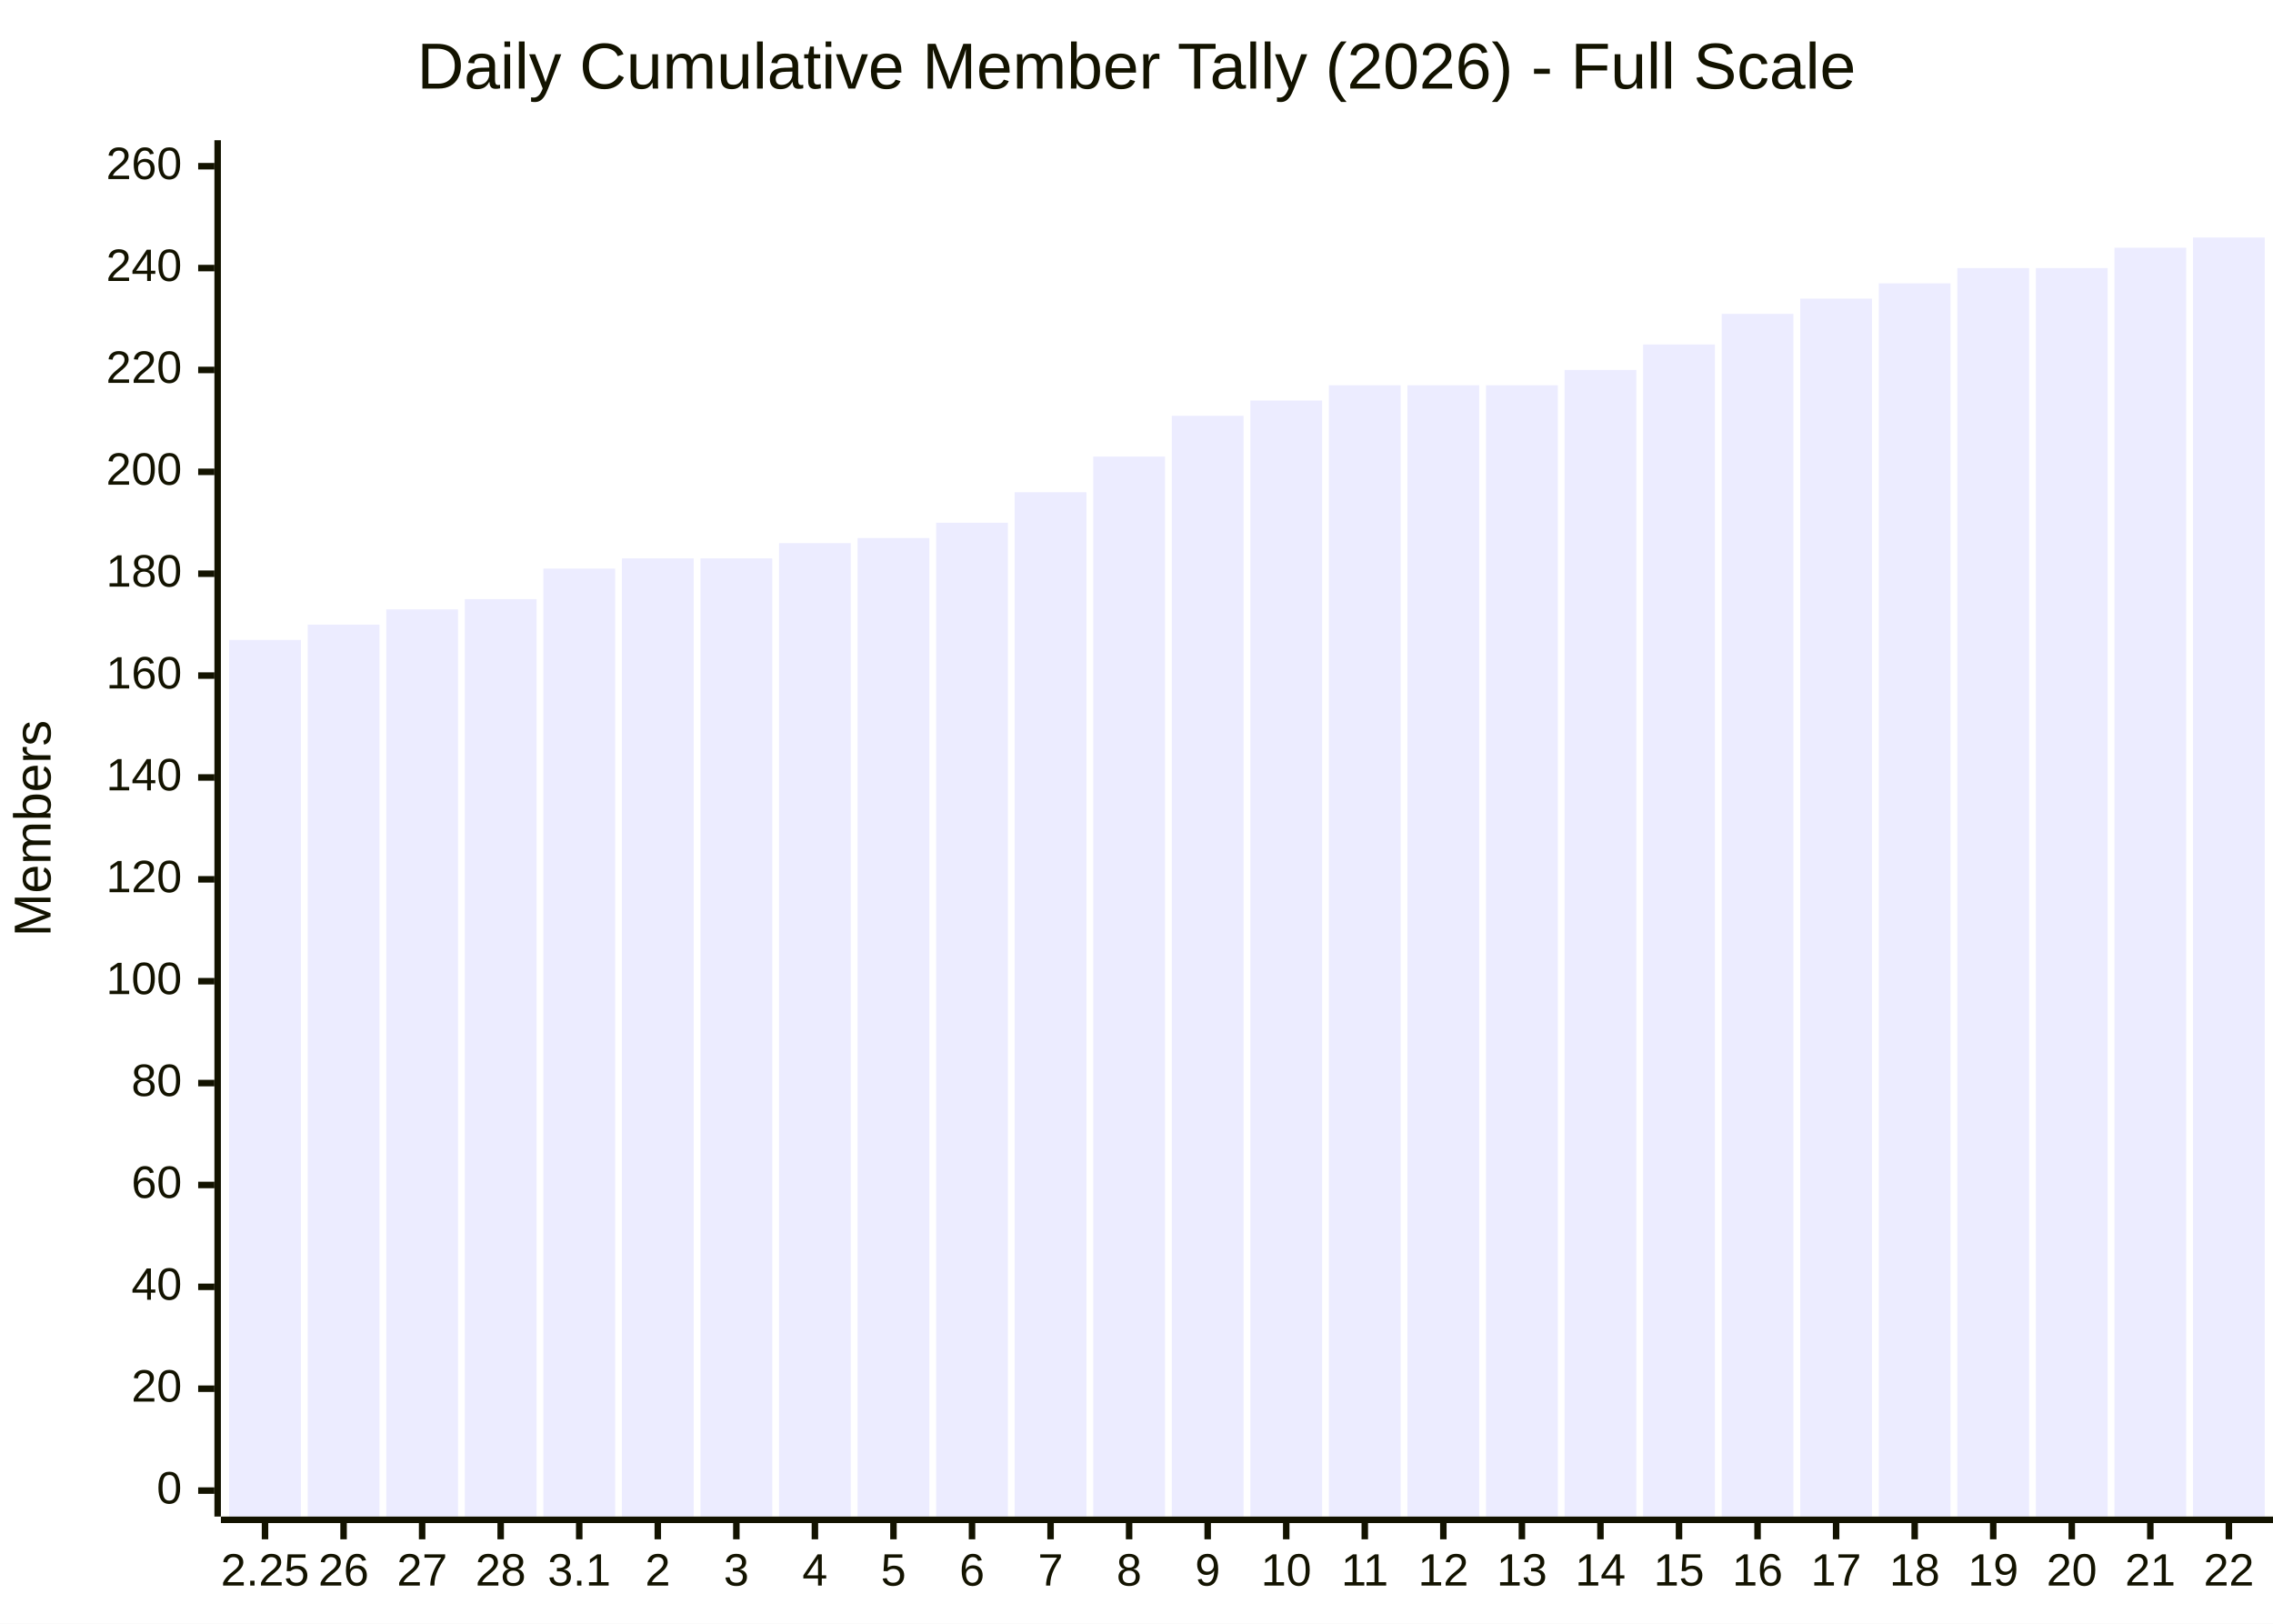
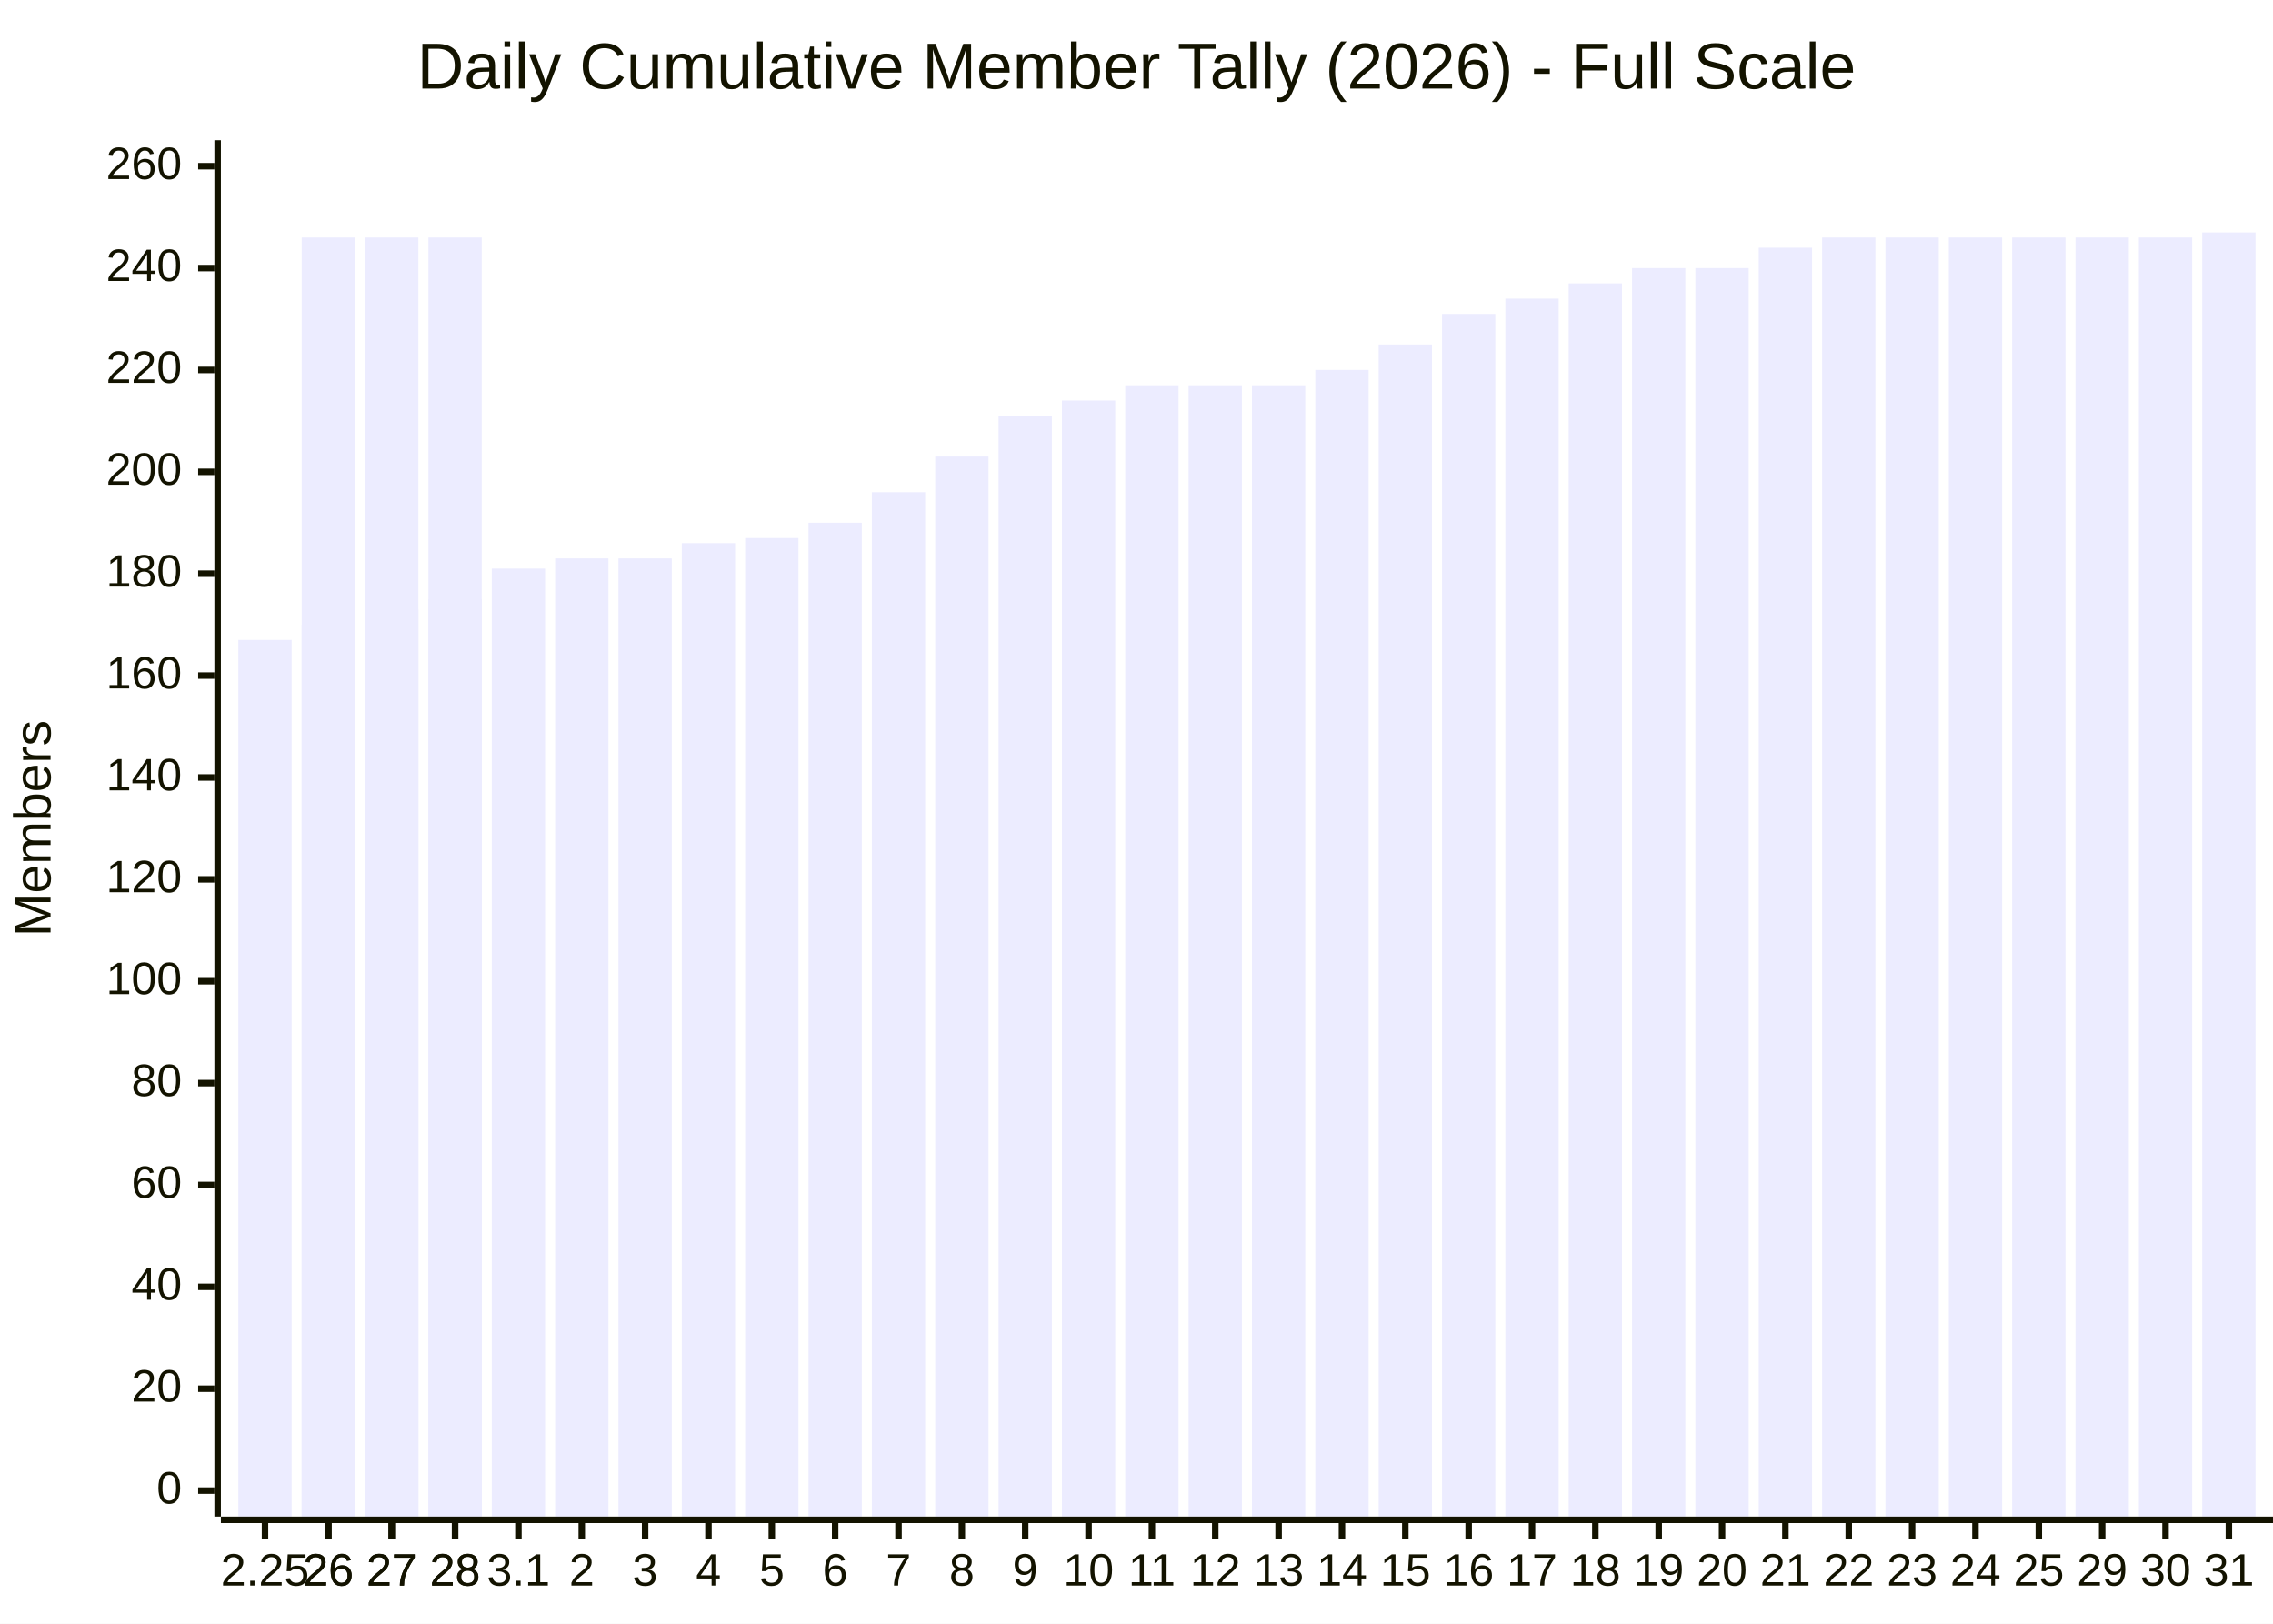
<svg xmlns="http://www.w3.org/2000/svg" id="my-svg" width="100%" style="max-width: 700px; background-color: white;" viewBox="0 0 700 500" role="graphics-document document" aria-roledescription="xychart">
  <style>#my-svg{font-family:"trebuchet ms",verdana,arial,sans-serif;font-size:16px;fill:#333;}@keyframes edge-animation-frame{from{stroke-dashoffset:0;}}@keyframes dash{to{stroke-dashoffset:0;}}#my-svg .edge-animation-slow{stroke-dasharray:9,5!important;stroke-dashoffset:900;animation:dash 50s linear infinite;stroke-linecap:round;}#my-svg .edge-animation-fast{stroke-dasharray:9,5!important;stroke-dashoffset:900;animation:dash 20s linear infinite;stroke-linecap:round;}#my-svg .error-icon{fill:#552222;}#my-svg .error-text{fill:#552222;stroke:#552222;}#my-svg .edge-thickness-normal{stroke-width:1px;}#my-svg .edge-thickness-thick{stroke-width:3.5px;}#my-svg .edge-pattern-solid{stroke-dasharray:0;}#my-svg .edge-thickness-invisible{stroke-width:0;fill:none;}#my-svg .edge-pattern-dashed{stroke-dasharray:3;}#my-svg .edge-pattern-dotted{stroke-dasharray:2;}#my-svg .marker{fill:#333333;stroke:#333333;}#my-svg .marker.cross{stroke:#333333;}#my-svg svg{font-family:"trebuchet ms",verdana,arial,sans-serif;font-size:16px;}#my-svg p{margin:0;}#my-svg :root{--mermaid-font-family:"trebuchet ms",verdana,arial,sans-serif;}</style>
  <g />
  <g class="main">
    <rect width="700" height="500" class="background" fill="white" />
    <g class="chart-title">
      <text x="0" y="0" fill="#131300" font-size="20" dominant-baseline="middle" text-anchor="middle" transform="translate(350, 21.58984) rotate(0)">Daily Cumulative Member Tally (2026) - Full Scale</text>
    </g>
    <g class="plot">
      <g class="bar-plot-0">
-         <rect x="70.568" y="197.054" width="22.098" height="269.946" fill="#ECECFF" stroke="#ECECFF" stroke-width="0" />
-         <rect x="94.76" y="192.348" width="22.098" height="274.652" fill="#ECECFF" stroke="#ECECFF" stroke-width="0" />
-         <rect x="118.952" y="187.643" width="22.098" height="279.357" fill="#ECECFF" stroke="#ECECFF" stroke-width="0" />
-         <rect x="143.144" y="184.506" width="22.098" height="282.494" fill="#ECECFF" stroke="#ECECFF" stroke-width="0" />
-         <rect x="167.336" y="175.094" width="22.098" height="291.906" fill="#ECECFF" stroke="#ECECFF" stroke-width="0" />
-         <rect x="191.527" y="171.957" width="22.098" height="295.043" fill="#ECECFF" stroke="#ECECFF" stroke-width="0" />
-         <rect x="215.719" y="171.957" width="22.098" height="295.043" fill="#ECECFF" stroke="#ECECFF" stroke-width="0" />
-         <rect x="239.911" y="167.252" width="22.098" height="299.748" fill="#ECECFF" stroke="#ECECFF" stroke-width="0" />
-         <rect x="264.103" y="165.683" width="22.098" height="301.317" fill="#ECECFF" stroke="#ECECFF" stroke-width="0" />
-         <rect x="288.295" y="160.977" width="22.098" height="306.023" fill="#ECECFF" stroke="#ECECFF" stroke-width="0" />
-         <rect x="312.487" y="151.566" width="22.098" height="315.434" fill="#ECECFF" stroke="#ECECFF" stroke-width="0" />
-         <rect x="336.679" y="140.586" width="22.098" height="326.414" fill="#ECECFF" stroke="#ECECFF" stroke-width="0" />
-         <rect x="360.871" y="128.038" width="22.098" height="338.962" fill="#ECECFF" stroke="#ECECFF" stroke-width="0" />
-         <rect x="385.062" y="123.333" width="22.098" height="343.667" fill="#ECECFF" stroke="#ECECFF" stroke-width="0" />
-         <rect x="409.254" y="118.627" width="22.098" height="348.373" fill="#ECECFF" stroke="#ECECFF" stroke-width="0" />
-         <rect x="433.446" y="118.627" width="22.098" height="348.373" fill="#ECECFF" stroke="#ECECFF" stroke-width="0" />
-         <rect x="457.638" y="118.627" width="22.098" height="348.373" fill="#ECECFF" stroke="#ECECFF" stroke-width="0" />
-         <rect x="481.83" y="113.921" width="22.098" height="353.079" fill="#ECECFF" stroke="#ECECFF" stroke-width="0" />
-         <rect x="506.022" y="106.079" width="22.098" height="360.921" fill="#ECECFF" stroke="#ECECFF" stroke-width="0" />
-         <rect x="530.214" y="96.667" width="22.098" height="370.333" fill="#ECECFF" stroke="#ECECFF" stroke-width="0" />
-         <rect x="554.406" y="91.962" width="22.098" height="375.038" fill="#ECECFF" stroke="#ECECFF" stroke-width="0" />
-         <rect x="578.597" y="87.256" width="22.098" height="379.744" fill="#ECECFF" stroke="#ECECFF" stroke-width="0" />
-         <rect x="602.789" y="82.55" width="22.098" height="384.45" fill="#ECECFF" stroke="#ECECFF" stroke-width="0" />
-         <rect x="626.981" y="82.55" width="22.098" height="384.45" fill="#ECECFF" stroke="#ECECFF" stroke-width="0" />
-         <rect x="651.173" y="76.276" width="22.098" height="390.724" fill="#ECECFF" stroke="#ECECFF" stroke-width="0" />
-         <rect x="675.365" y="73.139" width="22.098" height="393.861" fill="#ECECFF" stroke="#ECECFF" stroke-width="0" />
+         <rect x="73.409" y="197.054" width="16.416" height="269.946" fill="#ECECFF" stroke="#ECECFF" stroke-width="0" />
+         <rect x="92.919" y="192.348" width="16.416" height="274.652" fill="#ECECFF" stroke="#ECECFF" stroke-width="0" />
+         <rect x="112.428" y="187.643" width="16.416" height="279.357" fill="#ECECFF" stroke="#ECECFF" stroke-width="0" />
+         <rect x="131.938" y="184.506" width="16.416" height="282.494" fill="#ECECFF" stroke="#ECECFF" stroke-width="0" />
+         <rect x="151.448" y="175.094" width="16.416" height="291.906" fill="#ECECFF" stroke="#ECECFF" stroke-width="0" />
+         <rect x="170.957" y="171.957" width="16.416" height="295.043" fill="#ECECFF" stroke="#ECECFF" stroke-width="0" />
+         <rect x="190.467" y="171.957" width="16.416" height="295.043" fill="#ECECFF" stroke="#ECECFF" stroke-width="0" />
+         <rect x="209.976" y="167.252" width="16.416" height="299.748" fill="#ECECFF" stroke="#ECECFF" stroke-width="0" />
+         <rect x="229.486" y="165.683" width="16.416" height="301.317" fill="#ECECFF" stroke="#ECECFF" stroke-width="0" />
+         <rect x="248.995" y="160.977" width="16.416" height="306.023" fill="#ECECFF" stroke="#ECECFF" stroke-width="0" />
+         <rect x="268.505" y="151.566" width="16.416" height="315.434" fill="#ECECFF" stroke="#ECECFF" stroke-width="0" />
+         <rect x="288.015" y="140.586" width="16.416" height="326.414" fill="#ECECFF" stroke="#ECECFF" stroke-width="0" />
+         <rect x="307.524" y="128.038" width="16.416" height="338.962" fill="#ECECFF" stroke="#ECECFF" stroke-width="0" />
+         <rect x="327.034" y="123.333" width="16.416" height="343.667" fill="#ECECFF" stroke="#ECECFF" stroke-width="0" />
+         <rect x="346.543" y="118.627" width="16.416" height="348.373" fill="#ECECFF" stroke="#ECECFF" stroke-width="0" />
+         <rect x="366.053" y="118.627" width="16.416" height="348.373" fill="#ECECFF" stroke="#ECECFF" stroke-width="0" />
+         <rect x="385.562" y="118.627" width="16.416" height="348.373" fill="#ECECFF" stroke="#ECECFF" stroke-width="0" />
+         <rect x="405.072" y="113.921" width="16.416" height="353.079" fill="#ECECFF" stroke="#ECECFF" stroke-width="0" />
+         <rect x="424.582" y="106.079" width="16.416" height="360.921" fill="#ECECFF" stroke="#ECECFF" stroke-width="0" />
+         <rect x="444.091" y="96.667" width="16.416" height="370.333" fill="#ECECFF" stroke="#ECECFF" stroke-width="0" />
+         <rect x="463.601" y="91.962" width="16.416" height="375.038" fill="#ECECFF" stroke="#ECECFF" stroke-width="0" />
+         <rect x="483.11" y="87.256" width="16.416" height="379.744" fill="#ECECFF" stroke="#ECECFF" stroke-width="0" />
+         <rect x="502.62" y="82.55" width="16.416" height="384.45" fill="#ECECFF" stroke="#ECECFF" stroke-width="0" />
+         <rect x="522.129" y="82.55" width="16.416" height="384.45" fill="#ECECFF" stroke="#ECECFF" stroke-width="0" />
+         <rect x="541.639" y="76.276" width="16.416" height="390.724" fill="#ECECFF" stroke="#ECECFF" stroke-width="0" />
+         <rect x="561.149" y="73.139" width="16.416" height="393.861" fill="#ECECFF" stroke="#ECECFF" stroke-width="0" />
+         <rect x="580.658" y="73.139" width="16.416" height="393.861" fill="#ECECFF" stroke="#ECECFF" stroke-width="0" />
+         <rect x="600.168" y="73.139" width="16.416" height="393.861" fill="#ECECFF" stroke="#ECECFF" stroke-width="0" />
+         <rect x="619.677" y="73.139" width="16.416" height="393.861" fill="#ECECFF" stroke="#ECECFF" stroke-width="0" />
+         <rect x="92.919" y="73.139" width="16.416" height="393.861" fill="#ECECFF" stroke="#ECECFF" stroke-width="0" />
+         <rect x="112.428" y="73.139" width="16.416" height="393.861" fill="#ECECFF" stroke="#ECECFF" stroke-width="0" />
+         <rect x="131.938" y="73.139" width="16.416" height="393.861" fill="#ECECFF" stroke="#ECECFF" stroke-width="0" />
+         <rect x="639.187" y="73.139" width="16.416" height="393.861" fill="#ECECFF" stroke="#ECECFF" stroke-width="0" />
+         <rect x="658.697" y="73.139" width="16.416" height="393.861" fill="#ECECFF" stroke="#ECECFF" stroke-width="0" />
+         <rect x="678.206" y="71.571" width="16.416" height="395.429" fill="#ECECFF" stroke="#ECECFF" stroke-width="0" />
      </g>
    </g>
    <g class="bottom-axis">
      <g class="axis-line">
        <path d="M 68.031,468 L 700,468" fill="none" stroke="#131300" stroke-width="2" />
      </g>
      <g class="label">
        <text x="0" y="0" fill="#131300" font-size="14" dominant-baseline="text-before-edge" text-anchor="middle" transform="translate(81.61719, 479) rotate(0)">2.25</text>
-         <text x="0" y="0" fill="#131300" font-size="14" dominant-baseline="text-before-edge" text-anchor="middle" transform="translate(105.8091, 479) rotate(0)">26</text>
-         <text x="0" y="0" fill="#131300" font-size="14" dominant-baseline="text-before-edge" text-anchor="middle" transform="translate(130.0009, 479) rotate(0)">27</text>
-         <text x="0" y="0" fill="#131300" font-size="14" dominant-baseline="text-before-edge" text-anchor="middle" transform="translate(154.1928, 479) rotate(0)">28</text>
-         <text x="0" y="0" fill="#131300" font-size="14" dominant-baseline="text-before-edge" text-anchor="middle" transform="translate(178.3847, 479) rotate(0)">3.1</text>
-         <text x="0" y="0" fill="#131300" font-size="14" dominant-baseline="text-before-edge" text-anchor="middle" transform="translate(202.5766, 479) rotate(0)">2</text>
-         <text x="0" y="0" fill="#131300" font-size="14" dominant-baseline="text-before-edge" text-anchor="middle" transform="translate(226.7684, 479) rotate(0)">3</text>
-         <text x="0" y="0" fill="#131300" font-size="14" dominant-baseline="text-before-edge" text-anchor="middle" transform="translate(250.9603, 479) rotate(0)">4</text>
-         <text x="0" y="0" fill="#131300" font-size="14" dominant-baseline="text-before-edge" text-anchor="middle" transform="translate(275.1522, 479) rotate(0)">5</text>
-         <text x="0" y="0" fill="#131300" font-size="14" dominant-baseline="text-before-edge" text-anchor="middle" transform="translate(299.3441, 479) rotate(0)">6</text>
-         <text x="0" y="0" fill="#131300" font-size="14" dominant-baseline="text-before-edge" text-anchor="middle" transform="translate(323.5359, 479) rotate(0)">7</text>
-         <text x="0" y="0" fill="#131300" font-size="14" dominant-baseline="text-before-edge" text-anchor="middle" transform="translate(347.7278, 479) rotate(0)">8</text>
-         <text x="0" y="0" fill="#131300" font-size="14" dominant-baseline="text-before-edge" text-anchor="middle" transform="translate(371.9197, 479) rotate(0)">9</text>
-         <text x="0" y="0" fill="#131300" font-size="14" dominant-baseline="text-before-edge" text-anchor="middle" transform="translate(396.1116, 479) rotate(0)">10</text>
-         <text x="0" y="0" fill="#131300" font-size="14" dominant-baseline="text-before-edge" text-anchor="middle" transform="translate(420.3034, 479) rotate(0)">11</text>
-         <text x="0" y="0" fill="#131300" font-size="14" dominant-baseline="text-before-edge" text-anchor="middle" transform="translate(444.4953, 479) rotate(0)">12</text>
-         <text x="0" y="0" fill="#131300" font-size="14" dominant-baseline="text-before-edge" text-anchor="middle" transform="translate(468.6872, 479) rotate(0)">13</text>
-         <text x="0" y="0" fill="#131300" font-size="14" dominant-baseline="text-before-edge" text-anchor="middle" transform="translate(492.8791, 479) rotate(0)">14</text>
-         <text x="0" y="0" fill="#131300" font-size="14" dominant-baseline="text-before-edge" text-anchor="middle" transform="translate(517.0709, 479) rotate(0)">15</text>
-         <text x="0" y="0" fill="#131300" font-size="14" dominant-baseline="text-before-edge" text-anchor="middle" transform="translate(541.2628, 479) rotate(0)">16</text>
-         <text x="0" y="0" fill="#131300" font-size="14" dominant-baseline="text-before-edge" text-anchor="middle" transform="translate(565.4547, 479) rotate(0)">17</text>
-         <text x="0" y="0" fill="#131300" font-size="14" dominant-baseline="text-before-edge" text-anchor="middle" transform="translate(589.6466, 479) rotate(0)">18</text>
-         <text x="0" y="0" fill="#131300" font-size="14" dominant-baseline="text-before-edge" text-anchor="middle" transform="translate(613.8384, 479) rotate(0)">19</text>
-         <text x="0" y="0" fill="#131300" font-size="14" dominant-baseline="text-before-edge" text-anchor="middle" transform="translate(638.0303, 479) rotate(0)">20</text>
-         <text x="0" y="0" fill="#131300" font-size="14" dominant-baseline="text-before-edge" text-anchor="middle" transform="translate(662.2222, 479) rotate(0)">21</text>
-         <text x="0" y="0" fill="#131300" font-size="14" dominant-baseline="text-before-edge" text-anchor="middle" transform="translate(686.4141, 479) rotate(0)">22</text>
+         <text x="0" y="0" fill="#131300" font-size="14" dominant-baseline="text-before-edge" text-anchor="middle" transform="translate(101.1268, 479) rotate(0)">26</text>
+         <text x="0" y="0" fill="#131300" font-size="14" dominant-baseline="text-before-edge" text-anchor="middle" transform="translate(120.6363, 479) rotate(0)">27</text>
+         <text x="0" y="0" fill="#131300" font-size="14" dominant-baseline="text-before-edge" text-anchor="middle" transform="translate(140.1459, 479) rotate(0)">28</text>
+         <text x="0" y="0" fill="#131300" font-size="14" dominant-baseline="text-before-edge" text-anchor="middle" transform="translate(159.6555, 479) rotate(0)">3.1</text>
+         <text x="0" y="0" fill="#131300" font-size="14" dominant-baseline="text-before-edge" text-anchor="middle" transform="translate(179.1651, 479) rotate(0)">2</text>
+         <text x="0" y="0" fill="#131300" font-size="14" dominant-baseline="text-before-edge" text-anchor="middle" transform="translate(198.6746, 479) rotate(0)">3</text>
+         <text x="0" y="0" fill="#131300" font-size="14" dominant-baseline="text-before-edge" text-anchor="middle" transform="translate(218.1842, 479) rotate(0)">4</text>
+         <text x="0" y="0" fill="#131300" font-size="14" dominant-baseline="text-before-edge" text-anchor="middle" transform="translate(237.6938, 479) rotate(0)">5</text>
+         <text x="0" y="0" fill="#131300" font-size="14" dominant-baseline="text-before-edge" text-anchor="middle" transform="translate(257.2034, 479) rotate(0)">6</text>
+         <text x="0" y="0" fill="#131300" font-size="14" dominant-baseline="text-before-edge" text-anchor="middle" transform="translate(276.713, 479) rotate(0)">7</text>
+         <text x="0" y="0" fill="#131300" font-size="14" dominant-baseline="text-before-edge" text-anchor="middle" transform="translate(296.2225, 479) rotate(0)">8</text>
+         <text x="0" y="0" fill="#131300" font-size="14" dominant-baseline="text-before-edge" text-anchor="middle" transform="translate(315.7321, 479) rotate(0)">9</text>
+         <text x="0" y="0" fill="#131300" font-size="14" dominant-baseline="text-before-edge" text-anchor="middle" transform="translate(335.2417, 479) rotate(0)">10</text>
+         <text x="0" y="0" fill="#131300" font-size="14" dominant-baseline="text-before-edge" text-anchor="middle" transform="translate(354.7513, 479) rotate(0)">11</text>
+         <text x="0" y="0" fill="#131300" font-size="14" dominant-baseline="text-before-edge" text-anchor="middle" transform="translate(374.2608, 479) rotate(0)">12</text>
+         <text x="0" y="0" fill="#131300" font-size="14" dominant-baseline="text-before-edge" text-anchor="middle" transform="translate(393.7704, 479) rotate(0)">13</text>
+         <text x="0" y="0" fill="#131300" font-size="14" dominant-baseline="text-before-edge" text-anchor="middle" transform="translate(413.28, 479) rotate(0)">14</text>
+         <text x="0" y="0" fill="#131300" font-size="14" dominant-baseline="text-before-edge" text-anchor="middle" transform="translate(432.7896, 479) rotate(0)">15</text>
+         <text x="0" y="0" fill="#131300" font-size="14" dominant-baseline="text-before-edge" text-anchor="middle" transform="translate(452.2991, 479) rotate(0)">16</text>
+         <text x="0" y="0" fill="#131300" font-size="14" dominant-baseline="text-before-edge" text-anchor="middle" transform="translate(471.8087, 479) rotate(0)">17</text>
+         <text x="0" y="0" fill="#131300" font-size="14" dominant-baseline="text-before-edge" text-anchor="middle" transform="translate(491.3183, 479) rotate(0)">18</text>
+         <text x="0" y="0" fill="#131300" font-size="14" dominant-baseline="text-before-edge" text-anchor="middle" transform="translate(510.8279, 479) rotate(0)">19</text>
+         <text x="0" y="0" fill="#131300" font-size="14" dominant-baseline="text-before-edge" text-anchor="middle" transform="translate(530.3375, 479) rotate(0)">20</text>
+         <text x="0" y="0" fill="#131300" font-size="14" dominant-baseline="text-before-edge" text-anchor="middle" transform="translate(549.847, 479) rotate(0)">21</text>
+         <text x="0" y="0" fill="#131300" font-size="14" dominant-baseline="text-before-edge" text-anchor="middle" transform="translate(569.3566, 479) rotate(0)">22</text>
+         <text x="0" y="0" fill="#131300" font-size="14" dominant-baseline="text-before-edge" text-anchor="middle" transform="translate(588.8662, 479) rotate(0)">23</text>
+         <text x="0" y="0" fill="#131300" font-size="14" dominant-baseline="text-before-edge" text-anchor="middle" transform="translate(608.3758, 479) rotate(0)">24</text>
+         <text x="0" y="0" fill="#131300" font-size="14" dominant-baseline="text-before-edge" text-anchor="middle" transform="translate(627.8853, 479) rotate(0)">25</text>
+         <text x="0" y="0" fill="#131300" font-size="14" dominant-baseline="text-before-edge" text-anchor="middle" transform="translate(101.1268, 479) rotate(0)">26</text>
+         <text x="0" y="0" fill="#131300" font-size="14" dominant-baseline="text-before-edge" text-anchor="middle" transform="translate(120.6363, 479) rotate(0)">27</text>
+         <text x="0" y="0" fill="#131300" font-size="14" dominant-baseline="text-before-edge" text-anchor="middle" transform="translate(140.1459, 479) rotate(0)">28</text>
+         <text x="0" y="0" fill="#131300" font-size="14" dominant-baseline="text-before-edge" text-anchor="middle" transform="translate(647.3949, 479) rotate(0)">29</text>
+         <text x="0" y="0" fill="#131300" font-size="14" dominant-baseline="text-before-edge" text-anchor="middle" transform="translate(666.9045, 479) rotate(0)">30</text>
+         <text x="0" y="0" fill="#131300" font-size="14" dominant-baseline="text-before-edge" text-anchor="middle" transform="translate(686.4141, 479) rotate(0)">31</text>
      </g>
      <g class="ticks">
        <path d="M 81.617,469 L 81.617,474" fill="none" stroke="#131300" stroke-width="2" />
-         <path d="M 105.809,469 L 105.809,474" fill="none" stroke="#131300" stroke-width="2" />
-         <path d="M 130.001,469 L 130.001,474" fill="none" stroke="#131300" stroke-width="2" />
-         <path d="M 154.193,469 L 154.193,474" fill="none" stroke="#131300" stroke-width="2" />
-         <path d="M 178.385,469 L 178.385,474" fill="none" stroke="#131300" stroke-width="2" />
-         <path d="M 202.577,469 L 202.577,474" fill="none" stroke="#131300" stroke-width="2" />
-         <path d="M 226.768,469 L 226.768,474" fill="none" stroke="#131300" stroke-width="2" />
-         <path d="M 250.96,469 L 250.96,474" fill="none" stroke="#131300" stroke-width="2" />
-         <path d="M 275.152,469 L 275.152,474" fill="none" stroke="#131300" stroke-width="2" />
-         <path d="M 299.344,469 L 299.344,474" fill="none" stroke="#131300" stroke-width="2" />
-         <path d="M 323.536,469 L 323.536,474" fill="none" stroke="#131300" stroke-width="2" />
-         <path d="M 347.728,469 L 347.728,474" fill="none" stroke="#131300" stroke-width="2" />
-         <path d="M 371.92,469 L 371.92,474" fill="none" stroke="#131300" stroke-width="2" />
-         <path d="M 396.112,469 L 396.112,474" fill="none" stroke="#131300" stroke-width="2" />
-         <path d="M 420.303,469 L 420.303,474" fill="none" stroke="#131300" stroke-width="2" />
-         <path d="M 444.495,469 L 444.495,474" fill="none" stroke="#131300" stroke-width="2" />
-         <path d="M 468.687,469 L 468.687,474" fill="none" stroke="#131300" stroke-width="2" />
-         <path d="M 492.879,469 L 492.879,474" fill="none" stroke="#131300" stroke-width="2" />
-         <path d="M 517.071,469 L 517.071,474" fill="none" stroke="#131300" stroke-width="2" />
-         <path d="M 541.263,469 L 541.263,474" fill="none" stroke="#131300" stroke-width="2" />
-         <path d="M 565.455,469 L 565.455,474" fill="none" stroke="#131300" stroke-width="2" />
-         <path d="M 589.647,469 L 589.647,474" fill="none" stroke="#131300" stroke-width="2" />
-         <path d="M 613.838,469 L 613.838,474" fill="none" stroke="#131300" stroke-width="2" />
-         <path d="M 638.03,469 L 638.03,474" fill="none" stroke="#131300" stroke-width="2" />
-         <path d="M 662.222,469 L 662.222,474" fill="none" stroke="#131300" stroke-width="2" />
+         <path d="M 101.127,469 L 101.127,474" fill="none" stroke="#131300" stroke-width="2" />
+         <path d="M 120.636,469 L 120.636,474" fill="none" stroke="#131300" stroke-width="2" />
+         <path d="M 140.146,469 L 140.146,474" fill="none" stroke="#131300" stroke-width="2" />
+         <path d="M 159.655,469 L 159.655,474" fill="none" stroke="#131300" stroke-width="2" />
+         <path d="M 179.165,469 L 179.165,474" fill="none" stroke="#131300" stroke-width="2" />
+         <path d="M 198.675,469 L 198.675,474" fill="none" stroke="#131300" stroke-width="2" />
+         <path d="M 218.184,469 L 218.184,474" fill="none" stroke="#131300" stroke-width="2" />
+         <path d="M 237.694,469 L 237.694,474" fill="none" stroke="#131300" stroke-width="2" />
+         <path d="M 257.203,469 L 257.203,474" fill="none" stroke="#131300" stroke-width="2" />
+         <path d="M 276.713,469 L 276.713,474" fill="none" stroke="#131300" stroke-width="2" />
+         <path d="M 296.223,469 L 296.223,474" fill="none" stroke="#131300" stroke-width="2" />
+         <path d="M 315.732,469 L 315.732,474" fill="none" stroke="#131300" stroke-width="2" />
+         <path d="M 335.242,469 L 335.242,474" fill="none" stroke="#131300" stroke-width="2" />
+         <path d="M 354.751,469 L 354.751,474" fill="none" stroke="#131300" stroke-width="2" />
+         <path d="M 374.261,469 L 374.261,474" fill="none" stroke="#131300" stroke-width="2" />
+         <path d="M 393.77,469 L 393.77,474" fill="none" stroke="#131300" stroke-width="2" />
+         <path d="M 413.28,469 L 413.28,474" fill="none" stroke="#131300" stroke-width="2" />
+         <path d="M 432.79,469 L 432.79,474" fill="none" stroke="#131300" stroke-width="2" />
+         <path d="M 452.299,469 L 452.299,474" fill="none" stroke="#131300" stroke-width="2" />
+         <path d="M 471.809,469 L 471.809,474" fill="none" stroke="#131300" stroke-width="2" />
+         <path d="M 491.318,469 L 491.318,474" fill="none" stroke="#131300" stroke-width="2" />
+         <path d="M 510.828,469 L 510.828,474" fill="none" stroke="#131300" stroke-width="2" />
+         <path d="M 530.337,469 L 530.337,474" fill="none" stroke="#131300" stroke-width="2" />
+         <path d="M 549.847,469 L 549.847,474" fill="none" stroke="#131300" stroke-width="2" />
+         <path d="M 569.357,469 L 569.357,474" fill="none" stroke="#131300" stroke-width="2" />
+         <path d="M 588.866,469 L 588.866,474" fill="none" stroke="#131300" stroke-width="2" />
+         <path d="M 608.376,469 L 608.376,474" fill="none" stroke="#131300" stroke-width="2" />
+         <path d="M 627.885,469 L 627.885,474" fill="none" stroke="#131300" stroke-width="2" />
+         <path d="M 101.127,469 L 101.127,474" fill="none" stroke="#131300" stroke-width="2" />
+         <path d="M 120.636,469 L 120.636,474" fill="none" stroke="#131300" stroke-width="2" />
+         <path d="M 140.146,469 L 140.146,474" fill="none" stroke="#131300" stroke-width="2" />
+         <path d="M 647.395,469 L 647.395,474" fill="none" stroke="#131300" stroke-width="2" />
+         <path d="M 666.904,469 L 666.904,474" fill="none" stroke="#131300" stroke-width="2" />
        <path d="M 686.414,469 L 686.414,474" fill="none" stroke="#131300" stroke-width="2" />
      </g>
    </g>
    <g class="left-axis">
      <g class="axisl-line">
        <path d="M 67.031,43.18 L 67.031,467" fill="none" stroke="#131300" stroke-width="2" />
      </g>
      <g class="label">
        <text x="0" y="0" fill="#131300" font-size="14" dominant-baseline="middle" text-anchor="end" transform="translate(56.03125, 51.17969) rotate(0)">260</text>
        <text x="0" y="0" fill="#131300" font-size="14" dominant-baseline="middle" text-anchor="end" transform="translate(56.03125, 82.55048) rotate(0)">240</text>
        <text x="0" y="0" fill="#131300" font-size="14" dominant-baseline="middle" text-anchor="end" transform="translate(56.03125, 113.9213) rotate(0)">220</text>
        <text x="0" y="0" fill="#131300" font-size="14" dominant-baseline="middle" text-anchor="end" transform="translate(56.03125, 145.2921) rotate(0)">200</text>
        <text x="0" y="0" fill="#131300" font-size="14" dominant-baseline="middle" text-anchor="end" transform="translate(56.03125, 176.6629) rotate(0)">180</text>
        <text x="0" y="0" fill="#131300" font-size="14" dominant-baseline="middle" text-anchor="end" transform="translate(56.03125, 208.0337) rotate(0)">160</text>
        <text x="0" y="0" fill="#131300" font-size="14" dominant-baseline="middle" text-anchor="end" transform="translate(56.03125, 239.4044) rotate(0)">140</text>
        <text x="0" y="0" fill="#131300" font-size="14" dominant-baseline="middle" text-anchor="end" transform="translate(56.03125, 270.7752) rotate(0)">120</text>
        <text x="0" y="0" fill="#131300" font-size="14" dominant-baseline="middle" text-anchor="end" transform="translate(56.03125, 302.146) rotate(0)">100</text>
        <text x="0" y="0" fill="#131300" font-size="14" dominant-baseline="middle" text-anchor="end" transform="translate(56.03125, 333.5168) rotate(0)">80</text>
        <text x="0" y="0" fill="#131300" font-size="14" dominant-baseline="middle" text-anchor="end" transform="translate(56.03125, 364.8876) rotate(0)">60</text>
        <text x="0" y="0" fill="#131300" font-size="14" dominant-baseline="middle" text-anchor="end" transform="translate(56.03125, 396.2584) rotate(0)">40</text>
        <text x="0" y="0" fill="#131300" font-size="14" dominant-baseline="middle" text-anchor="end" transform="translate(56.03125, 427.6292) rotate(0)">20</text>
        <text x="0" y="0" fill="#131300" font-size="14" dominant-baseline="middle" text-anchor="end" transform="translate(56.03125, 459) rotate(0)">0</text>
      </g>
      <g class="ticks">
        <path d="M 66.031,51.18 L 61.031,51.18" fill="none" stroke="#131300" stroke-width="2" />
        <path d="M 66.031,82.55 L 61.031,82.55" fill="none" stroke="#131300" stroke-width="2" />
        <path d="M 66.031,113.921 L 61.031,113.921" fill="none" stroke="#131300" stroke-width="2" />
        <path d="M 66.031,145.292 L 61.031,145.292" fill="none" stroke="#131300" stroke-width="2" />
        <path d="M 66.031,176.663 L 61.031,176.663" fill="none" stroke="#131300" stroke-width="2" />
        <path d="M 66.031,208.034 L 61.031,208.034" fill="none" stroke="#131300" stroke-width="2" />
        <path d="M 66.031,239.404 L 61.031,239.404" fill="none" stroke="#131300" stroke-width="2" />
        <path d="M 66.031,270.775 L 61.031,270.775" fill="none" stroke="#131300" stroke-width="2" />
        <path d="M 66.031,302.146 L 61.031,302.146" fill="none" stroke="#131300" stroke-width="2" />
        <path d="M 66.031,333.517 L 61.031,333.517" fill="none" stroke="#131300" stroke-width="2" />
        <path d="M 66.031,364.888 L 61.031,364.888" fill="none" stroke="#131300" stroke-width="2" />
        <path d="M 66.031,396.258 L 61.031,396.258" fill="none" stroke="#131300" stroke-width="2" />
        <path d="M 66.031,427.629 L 61.031,427.629" fill="none" stroke="#131300" stroke-width="2" />
        <path d="M 66.031,459 L 61.031,459" fill="none" stroke="#131300" stroke-width="2" />
      </g>
      <g class="title">
        <text x="0" y="0" fill="#131300" font-size="16" dominant-baseline="text-before-edge" text-anchor="middle" transform="translate(5, 255.0898) rotate(270)">Members</text>
      </g>
    </g>
  </g>
  <g class="mermaid-tmp-group" />
</svg>
